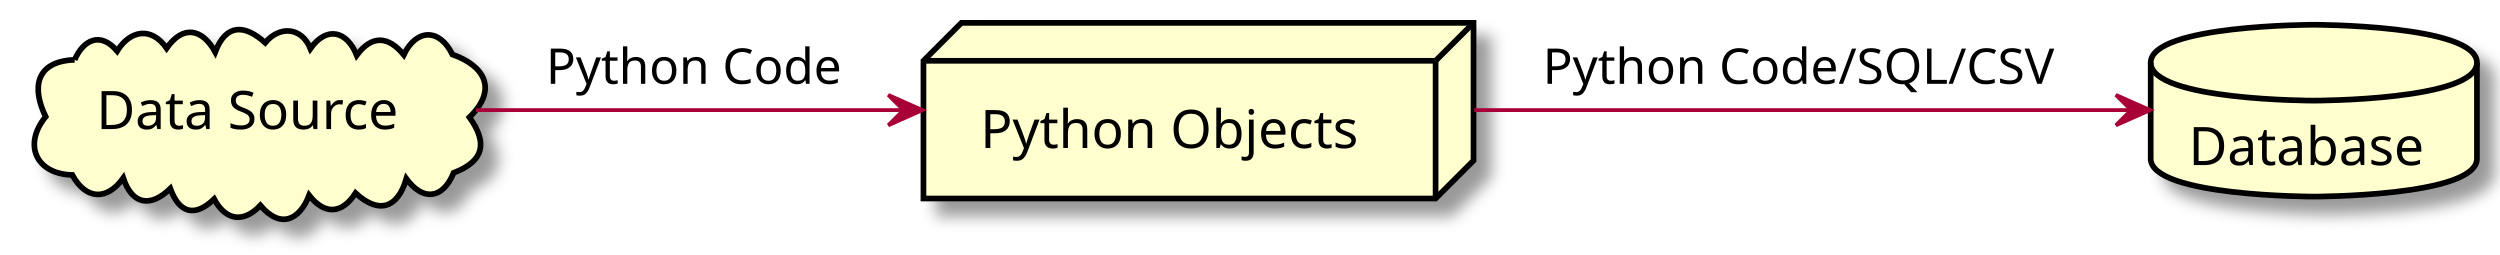
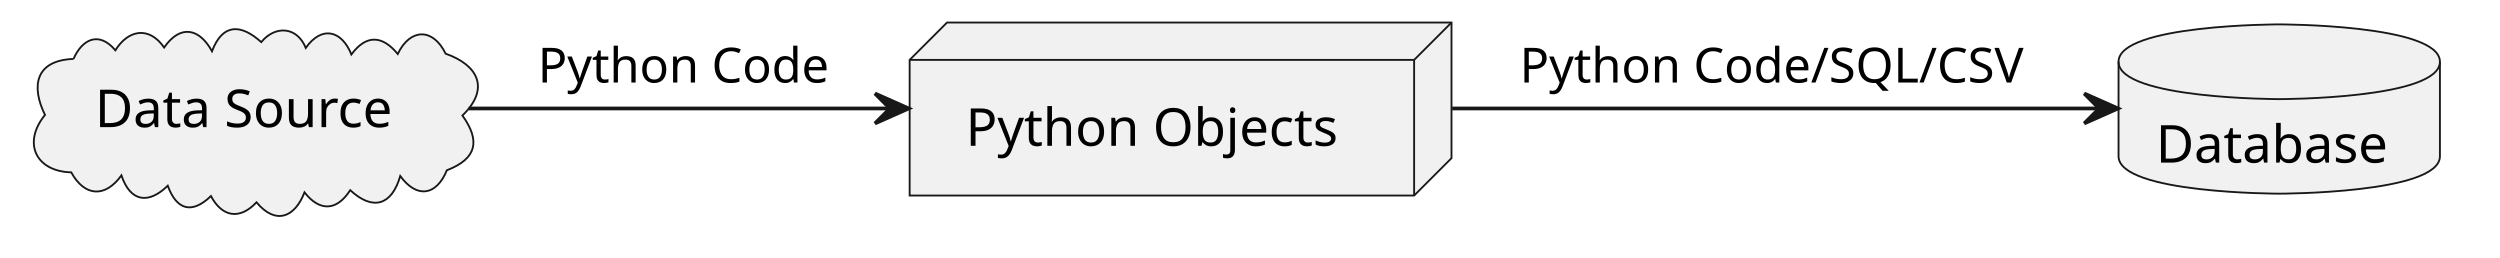
- <svg xmlns="http://www.w3.org/2000/svg" contentScriptType="application/ecmascript" contentStyleType="text/css" height="67px" preserveAspectRatio="none" style="width:659px;height:67px;background:#FFFFFF;" version="1.1" viewBox="0 0 659 67" width="659px" zoomAndPan="magnify">
-   <defs>
-     <filter height="300%" id="fvt46xjmu3jan" width="300%" x="-1" y="-1">
-       <feGaussianBlur result="blurOut" stdDeviation="2.0" />
-       <feColorMatrix in="blurOut" result="blurOut2" type="matrix" values="0 0 0 0 0 0 0 0 0 0 0 0 0 0 0 0 0 0 .4 0" />
-       <feOffset dx="4.0" dy="4.0" in="blurOut2" result="blurOut3" />
-       <feBlend in="SourceGraphic" in2="blurOut3" mode="normal" />
-     </filter>
-   </defs>
+ <svg xmlns="http://www.w3.org/2000/svg" contentStyleType="text/css" height="69px" preserveAspectRatio="none" style="width:669px;height:69px;background:#FFFFFF;" version="1.1" viewBox="0 0 669 69" width="669px" zoomAndPan="magnify">
+   <defs />
  <g>
-     <path d="M19.676,15.765 C21.954,10.539 26.439,8.195 30.876,13.46 C34.285,7.952 39.866,6.895 43.924,12.711 C48.264,6.45 53.357,7.549 56.727,13.711 C59.675,6 64.653,6.537 69.907,11.268 C73.608,6.772 79.46,7.028 81.824,12.816 C86.167,6.698 91.485,8.187 94.029,14.572 C98.034,9.164 102.324,9.449 106.437,14.443 C109.749,7.536 115.855,7.383 119.253,14.364 C127.757,17.34 131.318,23.573 123.746,30.914 C128.595,37.7 127.635,42.457 119.575,45.568 C116.754,52.453 111.528,53.148 107.109,47.108 C104.832,54.965 99.805,56.51 93.718,50.894 C90.139,56.467 85.575,56.702 81.482,51.475 C78.937,58.112 73.849,60.361 68.637,54.14 C64.17,58.883 59.483,58.155 56.446,52.469 C51.343,57.383 47.257,56.206 44.891,49.7 C39.781,54.694 34.898,54.104 32.494,46.94 C28.14,52.98 22.653,52.648 19.062,46.124 C9.483,45.857 6,38.163 12.041,30.758 C8.334,23.197 9.312,16.16 19.676,15.765 " fill="#FEFECE" filter="url(#fvt46xjmu3jan)" style="stroke:#000000;stroke-width:1.5;" />
-     <text fill="#000000" font-family="sans-serif" font-size="14" lengthAdjust="spacing" textLength="85" x="25.422" y="34.022">Data Source</text>
-     <polygon fill="#FEFECE" filter="url(#fvt46xjmu3jan)" points="243.422,16.026,253.422,6.026,388.422,6.026,388.422,42.323,378.422,52.323,243.422,52.323,243.422,16.026" style="stroke:#000000;stroke-width:1.5;" />
-     <line style="stroke:#000000;stroke-width:1.5;" x1="378.422" x2="388.422" y1="16.026" y2="6.026" />
-     <line style="stroke:#000000;stroke-width:1.5;" x1="243.422" x2="378.422" y1="16.026" y2="16.026" />
-     <line style="stroke:#000000;stroke-width:1.5;" x1="378.422" x2="378.422" y1="16.026" y2="52.323" />
-     <text fill="#000000" font-family="sans-serif" font-size="14" lengthAdjust="spacing" textLength="105" x="258.422" y="39.022">Python Objects</text>
-     <path d="M566.922,16.526 C566.922,6.526 609.922,6.526 609.922,6.526 C609.922,6.526 652.922,6.526 652.922,16.526 L652.922,41.823 C652.922,51.823 609.922,51.823 609.922,51.823 C609.922,51.823 566.922,51.823 566.922,41.823 L566.922,16.526 " fill="#FEFECE" filter="url(#fvt46xjmu3jan)" style="stroke:#000000;stroke-width:1.5;" />
-     <path d="M566.922,16.526 C566.922,26.526 609.922,26.526 609.922,26.526 C609.922,26.526 652.922,26.526 652.922,16.526 " fill="none" style="stroke:#000000;stroke-width:1.5;" />
-     <text fill="#000000" font-family="sans-serif" font-size="14" lengthAdjust="spacing" textLength="66" x="576.922" y="43.522">Database</text>
-     <path codeLine="14" d="M125.442,29.026 C158.856,29.026 201.413,29.026 237.823,29.026 " fill="none" id="source-to-objects" style="stroke:#A80036;stroke-width:1.0;" />
-     <polygon fill="#A80036" points="243.148,29.026,234.148,25.026,238.148,29.026,234.148,33.026,243.148,29.026" style="stroke:#A80036;stroke-width:1.0;" />
-     <text fill="#000000" font-family="sans-serif" font-size="13" lengthAdjust="spacing" textLength="81" x="143.922" y="22.093">Python Code</text>
-     <path codeLine="15" d="M388.597,29.026 C442.574,29.026 514.695,29.026 561.714,29.026 " fill="none" id="objects-to-db" style="stroke:#A80036;stroke-width:1.0;" />
-     <polygon fill="#A80036" points="566.751,29.026,557.751,25.026,561.751,29.026,557.751,33.026,566.751,29.026" style="stroke:#A80036;stroke-width:1.0;" />
-     <text fill="#000000" font-family="sans-serif" font-size="13" lengthAdjust="spacing" textLength="142" x="406.672" y="22.093">Python Code/SQL/CSV</text>
+     <g id="elem_source">
+       <path d="M19.676,15.765 C21.954,10.539 26.439,8.195 30.876,13.46 C34.285,7.952 39.866,6.895 43.924,12.711 C48.264,6.45 53.357,7.549 56.727,13.711 C59.675,6 64.653,6.537 69.907,11.268 C73.608,6.772 79.46,7.028 81.824,12.816 C86.167,6.698 91.485,8.187 94.029,14.572 C98.034,9.164 102.324,9.449 106.437,14.443 C109.749,7.536 115.855,7.383 119.253,14.364 C127.757,17.34 131.318,23.573 123.746,30.914 C128.595,37.7 127.635,42.457 119.575,45.568 C116.754,52.453 111.528,53.148 107.109,47.108 C104.832,54.965 99.805,56.51 93.718,50.894 C90.139,56.467 85.575,56.702 81.482,51.475 C78.937,58.112 73.849,60.361 68.637,54.14 C64.17,58.883 59.483,58.155 56.446,52.469 C51.343,57.383 47.257,56.206 44.891,49.7 C39.781,54.694 34.898,54.104 32.494,46.94 C28.14,52.98 22.653,52.648 19.062,46.124 C9.483,45.857 6,38.163 12.041,30.758 C8.334,23.197 9.312,16.16 19.676,15.765 " fill="#F1F1F1" style="stroke:#181818;stroke-width:0.5;" />
+       <text fill="#000000" font-family="sans-serif" font-size="14" lengthAdjust="spacing" textLength="85" x="25.422" y="34.022">Data Source</text>
+     </g>
+     <g id="elem_objects">
+       <polygon fill="#F1F1F1" points="243.422,16.026,253.422,6.026,388.422,6.026,388.422,42.323,378.422,52.323,243.422,52.323,243.422,16.026" style="stroke:#181818;stroke-width:0.5;" />
+       <line style="stroke:#181818;stroke-width:0.5;" x1="378.422" x2="388.422" y1="16.026" y2="6.026" />
+       <line style="stroke:#181818;stroke-width:0.5;" x1="243.422" x2="378.422" y1="16.026" y2="16.026" />
+       <line style="stroke:#181818;stroke-width:0.5;" x1="378.422" x2="378.422" y1="16.026" y2="52.323" />
+       <text fill="#000000" font-family="sans-serif" font-size="14" lengthAdjust="spacing" textLength="105" x="258.422" y="39.022">Python Objects</text>
+     </g>
+     <g id="elem_db">
+       <path d="M566.922,16.526 C566.922,6.526 609.922,6.526 609.922,6.526 C609.922,6.526 652.922,6.526 652.922,16.526 L652.922,41.823 C652.922,51.823 609.922,51.823 609.922,51.823 C609.922,51.823 566.922,51.823 566.922,41.823 L566.922,16.526 " fill="#F1F1F1" style="stroke:#181818;stroke-width:0.5;" />
+       <path d="M566.922,16.526 C566.922,26.526 609.922,26.526 609.922,26.526 C609.922,26.526 652.922,26.526 652.922,16.526 " fill="none" style="stroke:#181818;stroke-width:0.5;" />
+       <text fill="#000000" font-family="sans-serif" font-size="14" lengthAdjust="spacing" textLength="66" x="576.922" y="43.522">Database</text>
+     </g>
+     <g id="link_source_objects">
+       <path codeLine="14" d="M125.442,29.026 C158.852,29.026 201.412,29.026 237.822,29.026 " fill="none" id="source-to-objects" style="stroke:#181818;stroke-width:1.0;" />
+       <polygon fill="#181818" points="243.152,29.026,234.152,25.026,238.152,29.026,234.152,33.026,243.152,29.026" style="stroke:#181818;stroke-width:1.0;" />
+       <text fill="#000000" font-family="sans-serif" font-size="13" lengthAdjust="spacing" textLength="81" x="143.922" y="22.093">Python Code</text>
+     </g>
+     <g id="link_objects_db">
+       <path codeLine="15" d="M388.592,29.026 C442.572,29.026 514.692,29.026 561.712,29.026 " fill="none" id="objects-to-db" style="stroke:#181818;stroke-width:1.0;" />
+       <polygon fill="#181818" points="566.752,29.026,557.752,25.026,561.752,29.026,557.752,33.026,566.752,29.026" style="stroke:#181818;stroke-width:1.0;" />
+       <text fill="#000000" font-family="sans-serif" font-size="13" lengthAdjust="spacing" textLength="142" x="406.672" y="22.093">Python Code/SQL/CSV</text>
+     </g>
  </g>
</svg>
